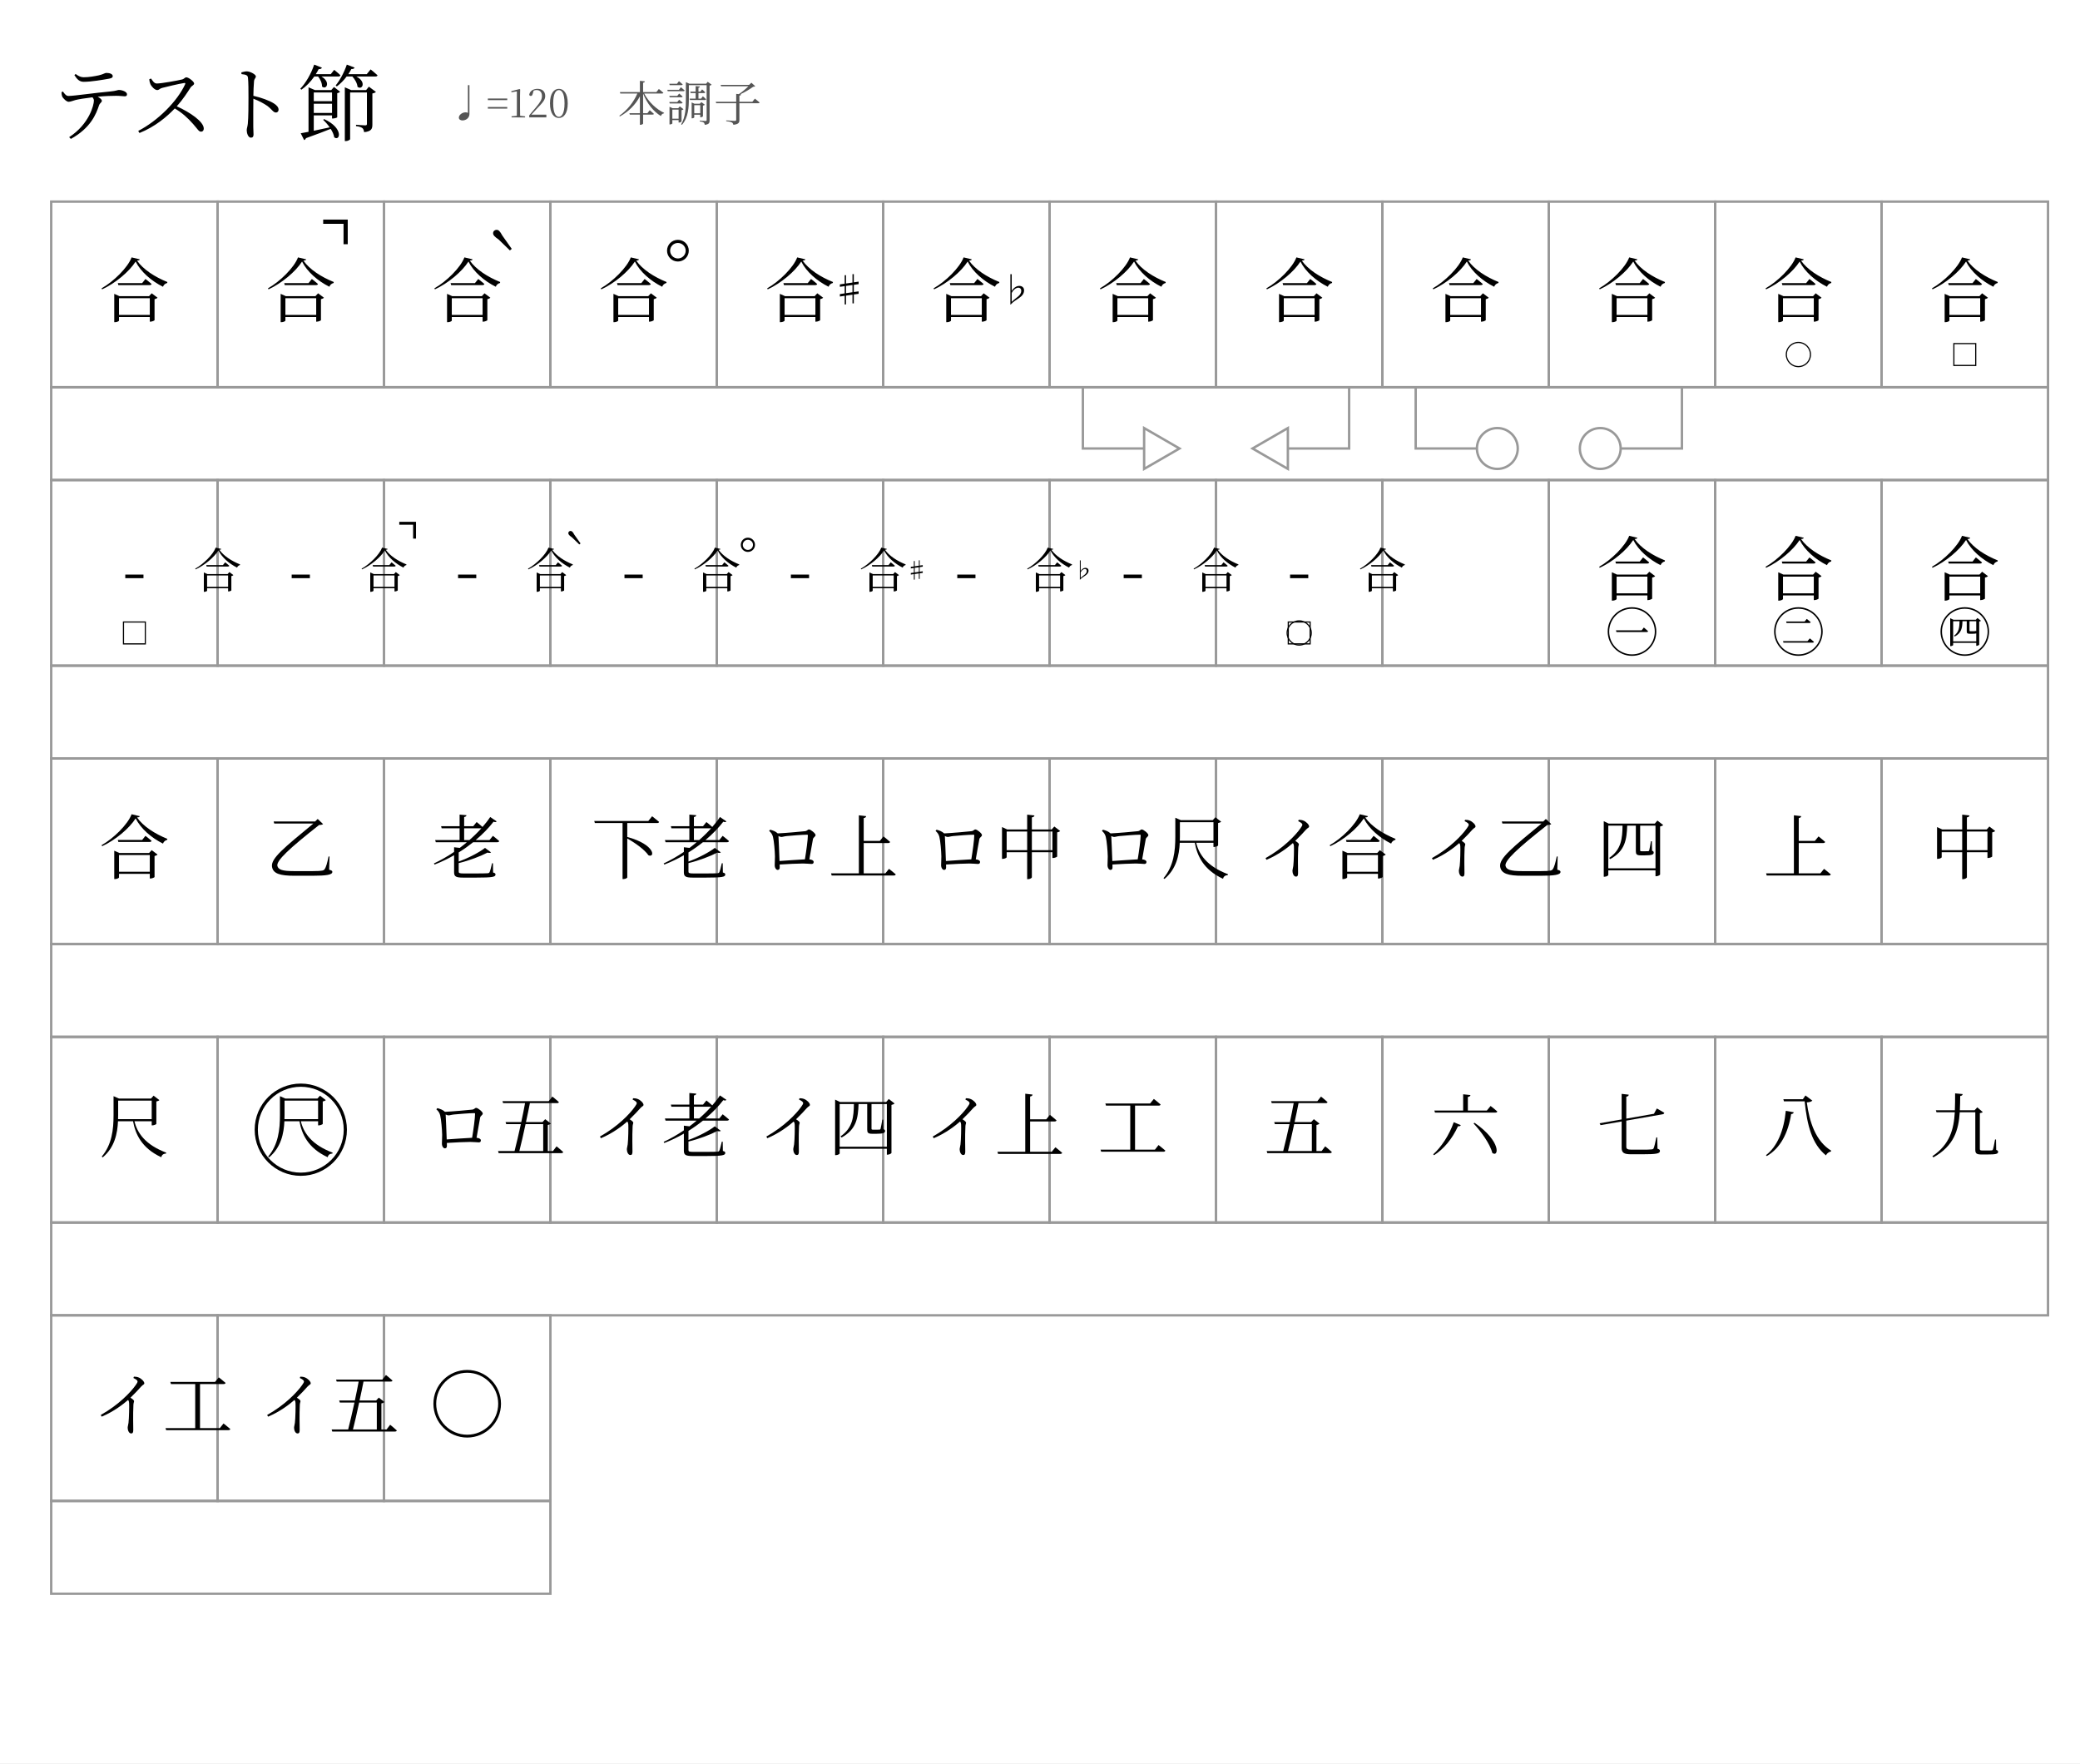
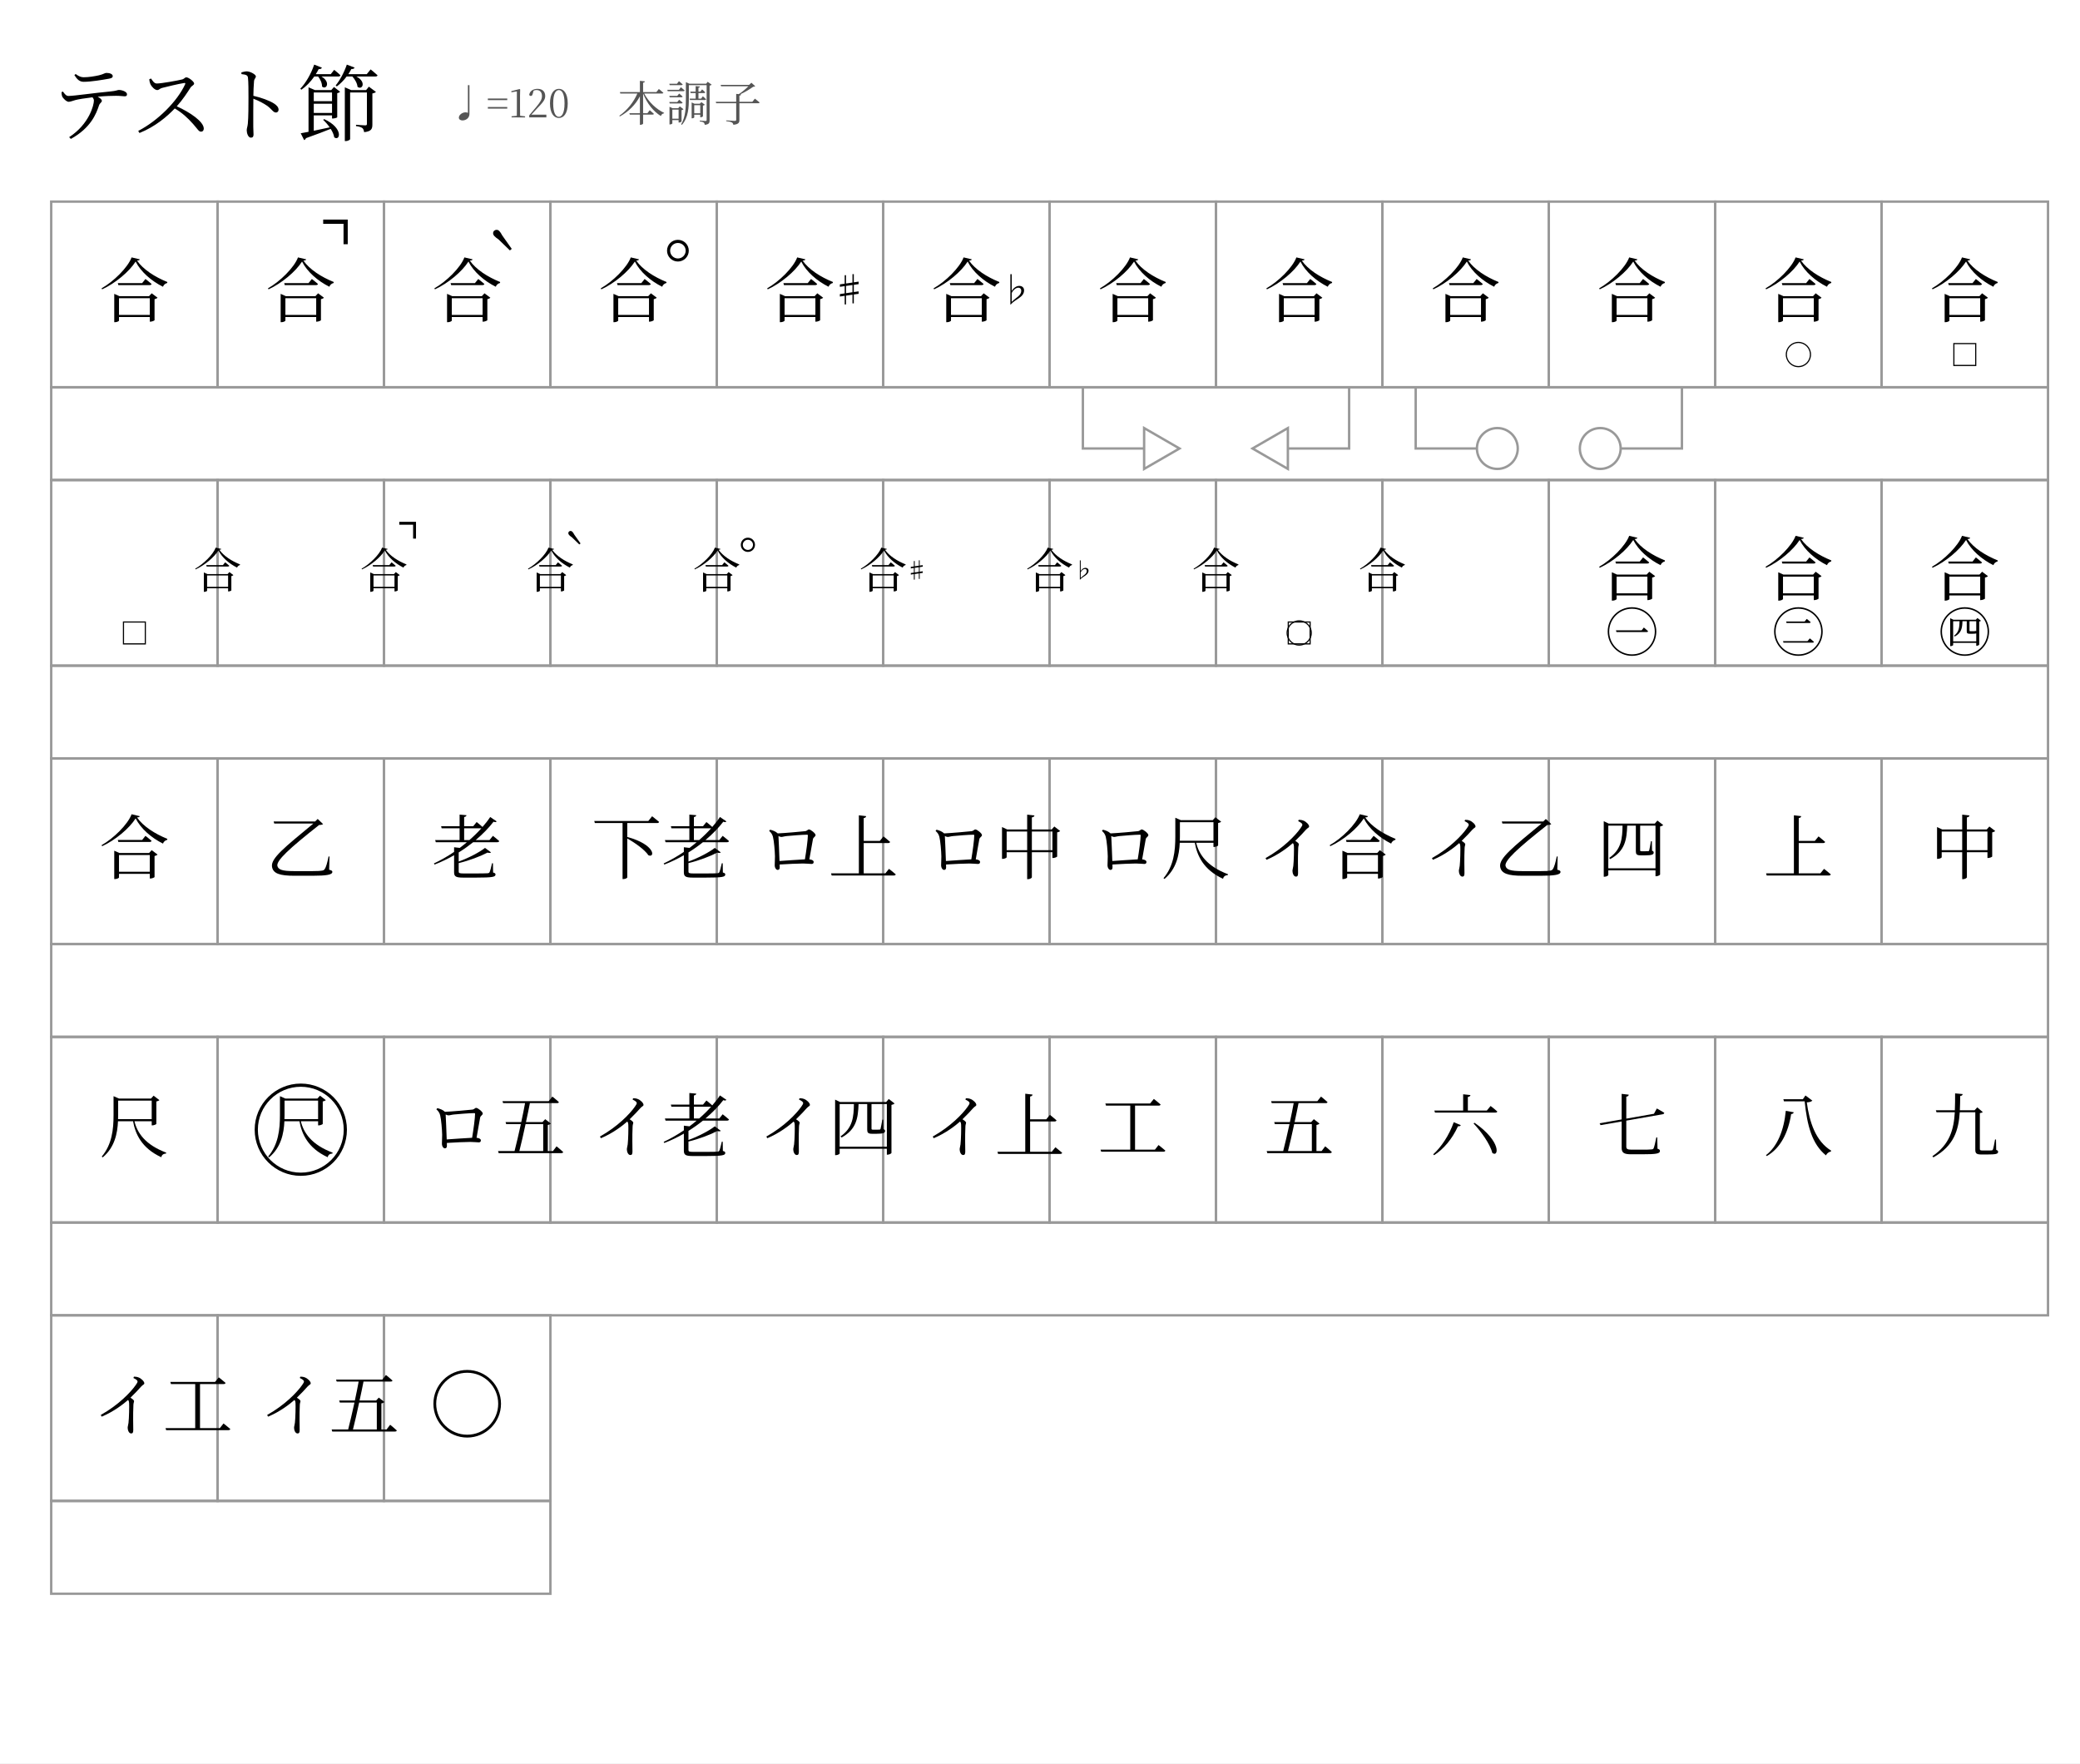
<svg xmlns="http://www.w3.org/2000/svg" width="650" height="551" viewBox="0 0 650 551">
  <rect width="100%" height="100%" fill="white" />
  <text x="16" y="42" font-family="Hiragino Mincho ProN, YuMincho, 'MS PMincho', Noto Serif CJK JP, serif" font-size="26" fill="black">テスト節</text>
  <text x="140" y="36.68" font-family="Hiragino Mincho ProN, YuMincho, 'MS PMincho', Noto Serif CJK JP, serif" font-size="12" fill="#555">♩=120</text>
  <text x="193" y="37.82" font-family="Hiragino Mincho ProN, YuMincho, 'MS PMincho', Noto Serif CJK JP, serif" font-size="15" fill="#555">本調子</text>
  <rect x="16" y="63" width="52" height="58" fill="none" stroke="#999999" stroke-width="0.75" />
  <rect x="68" y="63" width="52" height="58" fill="none" stroke="#999999" stroke-width="0.75" />
  <rect x="120" y="63" width="52" height="58" fill="none" stroke="#999999" stroke-width="0.75" />
  <rect x="172" y="63" width="52" height="58" fill="none" stroke="#999999" stroke-width="0.75" />
  <rect x="224" y="63" width="52" height="58" fill="none" stroke="#999999" stroke-width="0.75" />
  <rect x="276" y="63" width="52" height="58" fill="none" stroke="#999999" stroke-width="0.75" />
  <rect x="328" y="63" width="52" height="58" fill="none" stroke="#999999" stroke-width="0.75" />
  <rect x="380" y="63" width="52" height="58" fill="none" stroke="#999999" stroke-width="0.75" />
  <rect x="432" y="63" width="52" height="58" fill="none" stroke="#999999" stroke-width="0.75" />
  <rect x="484" y="63" width="52" height="58" fill="none" stroke="#999999" stroke-width="0.75" />
  <rect x="536" y="63" width="52" height="58" fill="none" stroke="#999999" stroke-width="0.75" />
  <rect x="588" y="63" width="52" height="58" fill="none" stroke="#999999" stroke-width="0.75" />
  <rect x="16" y="121" width="624" height="29" fill="none" stroke="#999999" stroke-width="0.75" />
  <g class="repeat-arrow" fill="none" stroke="#999999" stroke-width="0.75">
    <path d="M 338.4 121 L 338.4 140.14 L 357.54 140.14" fill="none" />
    <polygon points="357.54,133.76 357.54,146.52 368.59,140.14" />
  </g>
  <g class="repeat-arrow" fill="none" stroke="#999999" stroke-width="0.75">
    <path d="M 421.6 121 L 421.6 140.14 L 402.46 140.14" fill="none" />
    <polygon points="402.46,133.76 402.46,146.52 391.41,140.14" />
  </g>
  <g class="vocal-rep" fill="none" stroke="#999999" stroke-width="0.75">
    <path d="M 442.4 121 L 442.4 140.14 L 461.54 140.14" fill="none" />
    <circle cx="467.92" cy="140.14" r="6.38" />
  </g>
  <g class="vocal-rep" fill="none" stroke="#999999" stroke-width="0.75">
    <path d="M 525.6 121 L 525.6 140.14 L 506.46 140.14" fill="none" />
    <circle cx="500.08" cy="140.14" r="6.38" />
  </g>
  <text x="42.0" y="98.996" text-anchor="middle" font-family="Hiragino Mincho ProN, YuMincho, 'MS PMincho', Noto Serif CJK JP, serif" font-size="22" fill="black">合</text>
  <text x="94.0" y="98.996" text-anchor="middle" font-family="Hiragino Mincho ProN, YuMincho, 'MS PMincho', Noto Serif CJK JP, serif" font-size="22" fill="black">合</text>
  <text x="103.46" y="86.236" text-anchor="middle" font-family="Hiragino Mincho ProN, YuMincho, 'MS PMincho', Noto Serif CJK JP, serif" font-size="22" fill="black">⌝</text>
  <text x="146.0" y="98.996" text-anchor="middle" font-family="Hiragino Mincho ProN, YuMincho, 'MS PMincho', Noto Serif CJK JP, serif" font-size="22" fill="black">合</text>
  <text x="157.0" y="97.016" text-anchor="middle" font-family="Hiragino Mincho ProN, YuMincho, 'MS PMincho', Noto Serif CJK JP, serif" font-size="29" fill="black">｀</text>
  <text x="198.0" y="98.996" text-anchor="middle" font-family="Hiragino Mincho ProN, YuMincho, 'MS PMincho', Noto Serif CJK JP, serif" font-size="22" fill="black">合</text>
  <text x="222.2" y="99.436" text-anchor="middle" font-family="Hiragino Mincho ProN, YuMincho, 'MS PMincho', Noto Serif CJK JP, serif" font-size="29" fill="black">゜</text>
  <text x="250.0" y="98.996" text-anchor="middle" font-family="Hiragino Mincho ProN, YuMincho, 'MS PMincho', Noto Serif CJK JP, serif" font-size="22" fill="black">合</text>
  <text x="265.4" y="94.596" text-anchor="middle" font-family="Hiragino Mincho ProN, YuMincho, 'MS PMincho', Noto Serif CJK JP, serif" font-size="11" fill="black">♯</text>
  <text x="302.0" y="98.996" text-anchor="middle" font-family="Hiragino Mincho ProN, YuMincho, 'MS PMincho', Noto Serif CJK JP, serif" font-size="22" fill="black">合</text>
  <text x="317.4" y="94.596" text-anchor="middle" font-family="Hiragino Mincho ProN, YuMincho, 'MS PMincho', Noto Serif CJK JP, serif" font-size="11" fill="black">♭</text>
  <text x="354.0" y="98.996" text-anchor="middle" font-family="Hiragino Mincho ProN, YuMincho, 'MS PMincho', Noto Serif CJK JP, serif" font-size="22" fill="black">合</text>
  <text x="406.0" y="98.996" text-anchor="middle" font-family="Hiragino Mincho ProN, YuMincho, 'MS PMincho', Noto Serif CJK JP, serif" font-size="22" fill="black">合</text>
  <text x="458.0" y="98.996" text-anchor="middle" font-family="Hiragino Mincho ProN, YuMincho, 'MS PMincho', Noto Serif CJK JP, serif" font-size="22" fill="black">合</text>
  <text x="510.0" y="98.996" text-anchor="middle" font-family="Hiragino Mincho ProN, YuMincho, 'MS PMincho', Noto Serif CJK JP, serif" font-size="22" fill="black">合</text>
  <text x="562.0" y="98.996" text-anchor="middle" font-family="Hiragino Mincho ProN, YuMincho, 'MS PMincho', Noto Serif CJK JP, serif" font-size="22" fill="black">合</text>
  <text x="614.0" y="98.996" text-anchor="middle" font-family="Hiragino Mincho ProN, YuMincho, 'MS PMincho', Noto Serif CJK JP, serif" font-size="22" fill="black">合</text>
  <text x="562" y="114.195" text-anchor="middle" font-family="Hiragino Mincho ProN, YuMincho, 'MS PMincho', Noto Serif CJK JP, serif" font-size="9" fill="black">○</text>
  <text x="614" y="114.195" text-anchor="middle" font-family="Hiragino Mincho ProN, YuMincho, 'MS PMincho', Noto Serif CJK JP, serif" font-size="9" fill="black">□</text>
  <rect x="16" y="150" width="52" height="58" fill="none" stroke="#999999" stroke-width="0.75" />
  <rect x="68" y="150" width="52" height="58" fill="none" stroke="#999999" stroke-width="0.75" />
  <rect x="120" y="150" width="52" height="58" fill="none" stroke="#999999" stroke-width="0.75" />
  <rect x="172" y="150" width="52" height="58" fill="none" stroke="#999999" stroke-width="0.75" />
  <rect x="224" y="150" width="52" height="58" fill="none" stroke="#999999" stroke-width="0.75" />
  <rect x="276" y="150" width="52" height="58" fill="none" stroke="#999999" stroke-width="0.75" />
  <rect x="328" y="150" width="52" height="58" fill="none" stroke="#999999" stroke-width="0.75" />
  <rect x="380" y="150" width="52" height="58" fill="none" stroke="#999999" stroke-width="0.75" />
  <rect x="432" y="150" width="52" height="58" fill="none" stroke="#999999" stroke-width="0.75" />
  <rect x="484" y="150" width="52" height="58" fill="none" stroke="#999999" stroke-width="0.75" />
  <rect x="536" y="150" width="52" height="58" fill="none" stroke="#999999" stroke-width="0.75" />
  <rect x="588" y="150" width="52" height="58" fill="none" stroke="#999999" stroke-width="0.75" />
  <rect x="16" y="208" width="624" height="29" fill="none" stroke="#999999" stroke-width="0.75" />
-   <text x="42.0" y="185.996" text-anchor="middle" font-family="Hiragino Mincho ProN, YuMincho, 'MS PMincho', Noto Serif CJK JP, serif" font-size="22" fill="black">-</text>
  <text x="68.0" y="183.77" text-anchor="middle" font-family="Hiragino Mincho ProN, YuMincho, 'MS PMincho', Noto Serif CJK JP, serif" font-size="15" fill="black">合</text>
-   <text x="94.0" y="185.996" text-anchor="middle" font-family="Hiragino Mincho ProN, YuMincho, 'MS PMincho', Noto Serif CJK JP, serif" font-size="22" fill="black">-</text>
  <text x="120.0" y="183.77" text-anchor="middle" font-family="Hiragino Mincho ProN, YuMincho, 'MS PMincho', Noto Serif CJK JP, serif" font-size="15" fill="black">合</text>
  <text x="126.45" y="175.07" text-anchor="middle" font-family="Hiragino Mincho ProN, YuMincho, 'MS PMincho', Noto Serif CJK JP, serif" font-size="15" fill="black">⌝</text>
-   <text x="146.0" y="185.996" text-anchor="middle" font-family="Hiragino Mincho ProN, YuMincho, 'MS PMincho', Noto Serif CJK JP, serif" font-size="22" fill="black">-</text>
  <text x="172.0" y="183.77" text-anchor="middle" font-family="Hiragino Mincho ProN, YuMincho, 'MS PMincho', Noto Serif CJK JP, serif" font-size="15" fill="black">合</text>
  <text x="179.5" y="182.42" text-anchor="middle" font-family="Hiragino Mincho ProN, YuMincho, 'MS PMincho', Noto Serif CJK JP, serif" font-size="19" fill="black">｀</text>
-   <text x="198.0" y="185.996" text-anchor="middle" font-family="Hiragino Mincho ProN, YuMincho, 'MS PMincho', Noto Serif CJK JP, serif" font-size="22" fill="black">-</text>
  <text x="224.0" y="183.77" text-anchor="middle" font-family="Hiragino Mincho ProN, YuMincho, 'MS PMincho', Noto Serif CJK JP, serif" font-size="15" fill="black">合</text>
  <text x="240.5" y="184.07" text-anchor="middle" font-family="Hiragino Mincho ProN, YuMincho, 'MS PMincho', Noto Serif CJK JP, serif" font-size="19" fill="black">゜</text>
-   <text x="250.0" y="185.996" text-anchor="middle" font-family="Hiragino Mincho ProN, YuMincho, 'MS PMincho', Noto Serif CJK JP, serif" font-size="22" fill="black">-</text>
  <text x="276.0" y="183.77" text-anchor="middle" font-family="Hiragino Mincho ProN, YuMincho, 'MS PMincho', Noto Serif CJK JP, serif" font-size="15" fill="black">合</text>
  <text x="286.5" y="180.77" text-anchor="middle" font-family="Hiragino Mincho ProN, YuMincho, 'MS PMincho', Noto Serif CJK JP, serif" font-size="7" fill="black">♯</text>
-   <text x="302.0" y="185.996" text-anchor="middle" font-family="Hiragino Mincho ProN, YuMincho, 'MS PMincho', Noto Serif CJK JP, serif" font-size="22" fill="black">-</text>
  <text x="328.0" y="183.77" text-anchor="middle" font-family="Hiragino Mincho ProN, YuMincho, 'MS PMincho', Noto Serif CJK JP, serif" font-size="15" fill="black">合</text>
  <text x="338.5" y="180.77" text-anchor="middle" font-family="Hiragino Mincho ProN, YuMincho, 'MS PMincho', Noto Serif CJK JP, serif" font-size="7" fill="black">♭</text>
-   <text x="354.0" y="185.996" text-anchor="middle" font-family="Hiragino Mincho ProN, YuMincho, 'MS PMincho', Noto Serif CJK JP, serif" font-size="22" fill="black">-</text>
  <text x="380.0" y="183.77" text-anchor="middle" font-family="Hiragino Mincho ProN, YuMincho, 'MS PMincho', Noto Serif CJK JP, serif" font-size="15" fill="black">合</text>
-   <text x="406.0" y="185.996" text-anchor="middle" font-family="Hiragino Mincho ProN, YuMincho, 'MS PMincho', Noto Serif CJK JP, serif" font-size="22" fill="black">-</text>
  <text x="432.0" y="183.77" text-anchor="middle" font-family="Hiragino Mincho ProN, YuMincho, 'MS PMincho', Noto Serif CJK JP, serif" font-size="15" fill="black">合</text>
  <text x="510.0" y="185.996" text-anchor="middle" font-family="Hiragino Mincho ProN, YuMincho, 'MS PMincho', Noto Serif CJK JP, serif" font-size="22" fill="black">合</text>
  <text x="510.0" y="203.421" text-anchor="middle" font-family="Hiragino Mincho ProN, YuMincho, 'MS PMincho', Noto Serif CJK JP, serif" font-size="16" fill="black">㊀</text>
  <text x="562.0" y="185.996" text-anchor="middle" font-family="Hiragino Mincho ProN, YuMincho, 'MS PMincho', Noto Serif CJK JP, serif" font-size="22" fill="black">合</text>
  <text x="562.0" y="203.421" text-anchor="middle" font-family="Hiragino Mincho ProN, YuMincho, 'MS PMincho', Noto Serif CJK JP, serif" font-size="16" fill="black">㊁</text>
  <text x="614.0" y="185.996" text-anchor="middle" font-family="Hiragino Mincho ProN, YuMincho, 'MS PMincho', Noto Serif CJK JP, serif" font-size="22" fill="black">合</text>
  <text x="614.0" y="203.421" text-anchor="middle" font-family="Hiragino Mincho ProN, YuMincho, 'MS PMincho', Noto Serif CJK JP, serif" font-size="16" fill="black">㊃</text>
  <text x="42" y="201.195" text-anchor="middle" font-family="Hiragino Mincho ProN, YuMincho, 'MS PMincho', Noto Serif CJK JP, serif" font-size="9" fill="black">□</text>
  <text x="406" y="201.195" text-anchor="middle" font-family="Hiragino Mincho ProN, YuMincho, 'MS PMincho', Noto Serif CJK JP, serif" font-size="9" fill="black">○</text>
  <text x="406" y="201.195" text-anchor="middle" font-family="Hiragino Mincho ProN, YuMincho, 'MS PMincho', Noto Serif CJK JP, serif" font-size="9" fill="black">□</text>
  <rect x="16" y="237" width="52" height="58" fill="none" stroke="#999999" stroke-width="0.75" />
  <rect x="68" y="237" width="52" height="58" fill="none" stroke="#999999" stroke-width="0.75" />
  <rect x="120" y="237" width="52" height="58" fill="none" stroke="#999999" stroke-width="0.75" />
  <rect x="172" y="237" width="52" height="58" fill="none" stroke="#999999" stroke-width="0.75" />
  <rect x="224" y="237" width="52" height="58" fill="none" stroke="#999999" stroke-width="0.75" />
  <rect x="276" y="237" width="52" height="58" fill="none" stroke="#999999" stroke-width="0.75" />
  <rect x="328" y="237" width="52" height="58" fill="none" stroke="#999999" stroke-width="0.75" />
  <rect x="380" y="237" width="52" height="58" fill="none" stroke="#999999" stroke-width="0.75" />
  <rect x="432" y="237" width="52" height="58" fill="none" stroke="#999999" stroke-width="0.75" />
  <rect x="484" y="237" width="52" height="58" fill="none" stroke="#999999" stroke-width="0.75" />
  <rect x="536" y="237" width="52" height="58" fill="none" stroke="#999999" stroke-width="0.75" />
  <rect x="588" y="237" width="52" height="58" fill="none" stroke="#999999" stroke-width="0.75" />
  <rect x="16" y="295" width="624" height="29" fill="none" stroke="#999999" stroke-width="0.75" />
  <text x="42.0" y="272.996" text-anchor="middle" font-family="Hiragino Mincho ProN, YuMincho, 'MS PMincho', Noto Serif CJK JP, serif" font-size="22" fill="black">合</text>
  <text x="94.0" y="272.996" text-anchor="middle" font-family="Hiragino Mincho ProN, YuMincho, 'MS PMincho', Noto Serif CJK JP, serif" font-size="22" fill="black">乙</text>
  <text x="146.0" y="272.996" text-anchor="middle" font-family="Hiragino Mincho ProN, YuMincho, 'MS PMincho', Noto Serif CJK JP, serif" font-size="22" fill="black">老</text>
  <text x="184.8" y="272.996" font-family="Hiragino Mincho ProN, YuMincho, 'MS PMincho', Noto Serif CJK JP, serif" font-size="22" fill="black" textLength="26.4" lengthAdjust="spacingAndGlyphs">下老</text>
  <text x="236.8" y="272.996" font-family="Hiragino Mincho ProN, YuMincho, 'MS PMincho', Noto Serif CJK JP, serif" font-size="22" fill="black" textLength="26.4" lengthAdjust="spacingAndGlyphs">ロ上</text>
  <text x="288.8" y="272.996" font-family="Hiragino Mincho ProN, YuMincho, 'MS PMincho', Noto Serif CJK JP, serif" font-size="22" fill="black" textLength="26.4" lengthAdjust="spacingAndGlyphs">ロ中</text>
  <text x="340.8" y="272.996" font-family="Hiragino Mincho ProN, YuMincho, 'MS PMincho', Noto Serif CJK JP, serif" font-size="22" fill="black" textLength="26.4" lengthAdjust="spacingAndGlyphs">ロ尺</text>
  <text x="392.8" y="272.996" font-family="Hiragino Mincho ProN, YuMincho, 'MS PMincho', Noto Serif CJK JP, serif" font-size="22" fill="black" textLength="26.4" lengthAdjust="spacingAndGlyphs">イ合</text>
  <text x="444.8" y="272.996" font-family="Hiragino Mincho ProN, YuMincho, 'MS PMincho', Noto Serif CJK JP, serif" font-size="22" fill="black" textLength="26.4" lengthAdjust="spacingAndGlyphs">イ乙</text>
  <text x="510.0" y="272.996" text-anchor="middle" font-family="Hiragino Mincho ProN, YuMincho, 'MS PMincho', Noto Serif CJK JP, serif" font-size="22" fill="black">四</text>
  <text x="562.0" y="272.996" text-anchor="middle" font-family="Hiragino Mincho ProN, YuMincho, 'MS PMincho', Noto Serif CJK JP, serif" font-size="22" fill="black">上</text>
  <text x="614.0" y="272.996" text-anchor="middle" font-family="Hiragino Mincho ProN, YuMincho, 'MS PMincho', Noto Serif CJK JP, serif" font-size="22" fill="black">中</text>
  <rect x="16" y="324" width="52" height="58" fill="none" stroke="#999999" stroke-width="0.75" />
  <rect x="68" y="324" width="52" height="58" fill="none" stroke="#999999" stroke-width="0.75" />
  <rect x="120" y="324" width="52" height="58" fill="none" stroke="#999999" stroke-width="0.75" />
  <rect x="172" y="324" width="52" height="58" fill="none" stroke="#999999" stroke-width="0.75" />
  <rect x="224" y="324" width="52" height="58" fill="none" stroke="#999999" stroke-width="0.75" />
  <rect x="276" y="324" width="52" height="58" fill="none" stroke="#999999" stroke-width="0.75" />
  <rect x="328" y="324" width="52" height="58" fill="none" stroke="#999999" stroke-width="0.75" />
  <rect x="380" y="324" width="52" height="58" fill="none" stroke="#999999" stroke-width="0.75" />
  <rect x="432" y="324" width="52" height="58" fill="none" stroke="#999999" stroke-width="0.75" />
  <rect x="484" y="324" width="52" height="58" fill="none" stroke="#999999" stroke-width="0.75" />
  <rect x="536" y="324" width="52" height="58" fill="none" stroke="#999999" stroke-width="0.75" />
  <rect x="588" y="324" width="52" height="58" fill="none" stroke="#999999" stroke-width="0.75" />
  <rect x="16" y="382" width="624" height="29" fill="none" stroke="#999999" stroke-width="0.75" />
  <text x="42.0" y="359.996" text-anchor="middle" font-family="Hiragino Mincho ProN, YuMincho, 'MS PMincho', Noto Serif CJK JP, serif" font-size="22" fill="black">尺</text>
  <circle cx="94.0" cy="353.0" r="13.915" fill="none" stroke="black" stroke-width="1" />
  <text x="94.0" y="359.996" text-anchor="middle" font-family="Hiragino Mincho ProN, YuMincho, 'MS PMincho', Noto Serif CJK JP, serif" font-size="22" fill="black">尺</text>
  <text x="132.8" y="359.996" font-family="Hiragino Mincho ProN, YuMincho, 'MS PMincho', Noto Serif CJK JP, serif" font-size="22" fill="black" textLength="26.4" lengthAdjust="spacingAndGlyphs">ロ五</text>
  <text x="184.8" y="359.996" font-family="Hiragino Mincho ProN, YuMincho, 'MS PMincho', Noto Serif CJK JP, serif" font-size="22" fill="black" textLength="26.4" lengthAdjust="spacingAndGlyphs">イ老</text>
  <text x="236.8" y="359.996" font-family="Hiragino Mincho ProN, YuMincho, 'MS PMincho', Noto Serif CJK JP, serif" font-size="22" fill="black" textLength="26.4" lengthAdjust="spacingAndGlyphs">イ四</text>
  <text x="288.8" y="359.996" font-family="Hiragino Mincho ProN, YuMincho, 'MS PMincho', Noto Serif CJK JP, serif" font-size="22" fill="black" textLength="26.4" lengthAdjust="spacingAndGlyphs">イ上</text>
  <text x="354.0" y="359.996" text-anchor="middle" font-family="Hiragino Mincho ProN, YuMincho, 'MS PMincho', Noto Serif CJK JP, serif" font-size="22" fill="black">工</text>
  <text x="406.0" y="359.996" text-anchor="middle" font-family="Hiragino Mincho ProN, YuMincho, 'MS PMincho', Noto Serif CJK JP, serif" font-size="22" fill="black">五</text>
  <text x="458.0" y="359.996" text-anchor="middle" font-family="Hiragino Mincho ProN, YuMincho, 'MS PMincho', Noto Serif CJK JP, serif" font-size="22" fill="black">六</text>
  <text x="510.0" y="359.996" text-anchor="middle" font-family="Hiragino Mincho ProN, YuMincho, 'MS PMincho', Noto Serif CJK JP, serif" font-size="22" fill="black">七</text>
  <text x="562.0" y="359.996" text-anchor="middle" font-family="Hiragino Mincho ProN, YuMincho, 'MS PMincho', Noto Serif CJK JP, serif" font-size="22" fill="black">八</text>
  <text x="614.0" y="359.996" text-anchor="middle" font-family="Hiragino Mincho ProN, YuMincho, 'MS PMincho', Noto Serif CJK JP, serif" font-size="22" fill="black">九</text>
  <rect x="16" y="411" width="52" height="58" fill="none" stroke="#999999" stroke-width="0.75" />
  <rect x="68" y="411" width="52" height="58" fill="none" stroke="#999999" stroke-width="0.75" />
  <rect x="120" y="411" width="52" height="58" fill="none" stroke="#999999" stroke-width="0.75" />
  <rect x="16" y="469" width="156" height="29" fill="none" stroke="#999999" stroke-width="0.75" />
  <text x="28.8" y="446.996" font-family="Hiragino Mincho ProN, YuMincho, 'MS PMincho', Noto Serif CJK JP, serif" font-size="22" fill="black" textLength="26.4" lengthAdjust="spacingAndGlyphs">イ工</text>
  <text x="80.8" y="446.996" font-family="Hiragino Mincho ProN, YuMincho, 'MS PMincho', Noto Serif CJK JP, serif" font-size="22" fill="black" textLength="26.4" lengthAdjust="spacingAndGlyphs">イ五</text>
  <text x="146.0" y="446.996" text-anchor="middle" font-family="Hiragino Mincho ProN, YuMincho, 'MS PMincho', Noto Serif CJK JP, serif" font-size="22" fill="black">◯</text>
</svg>
